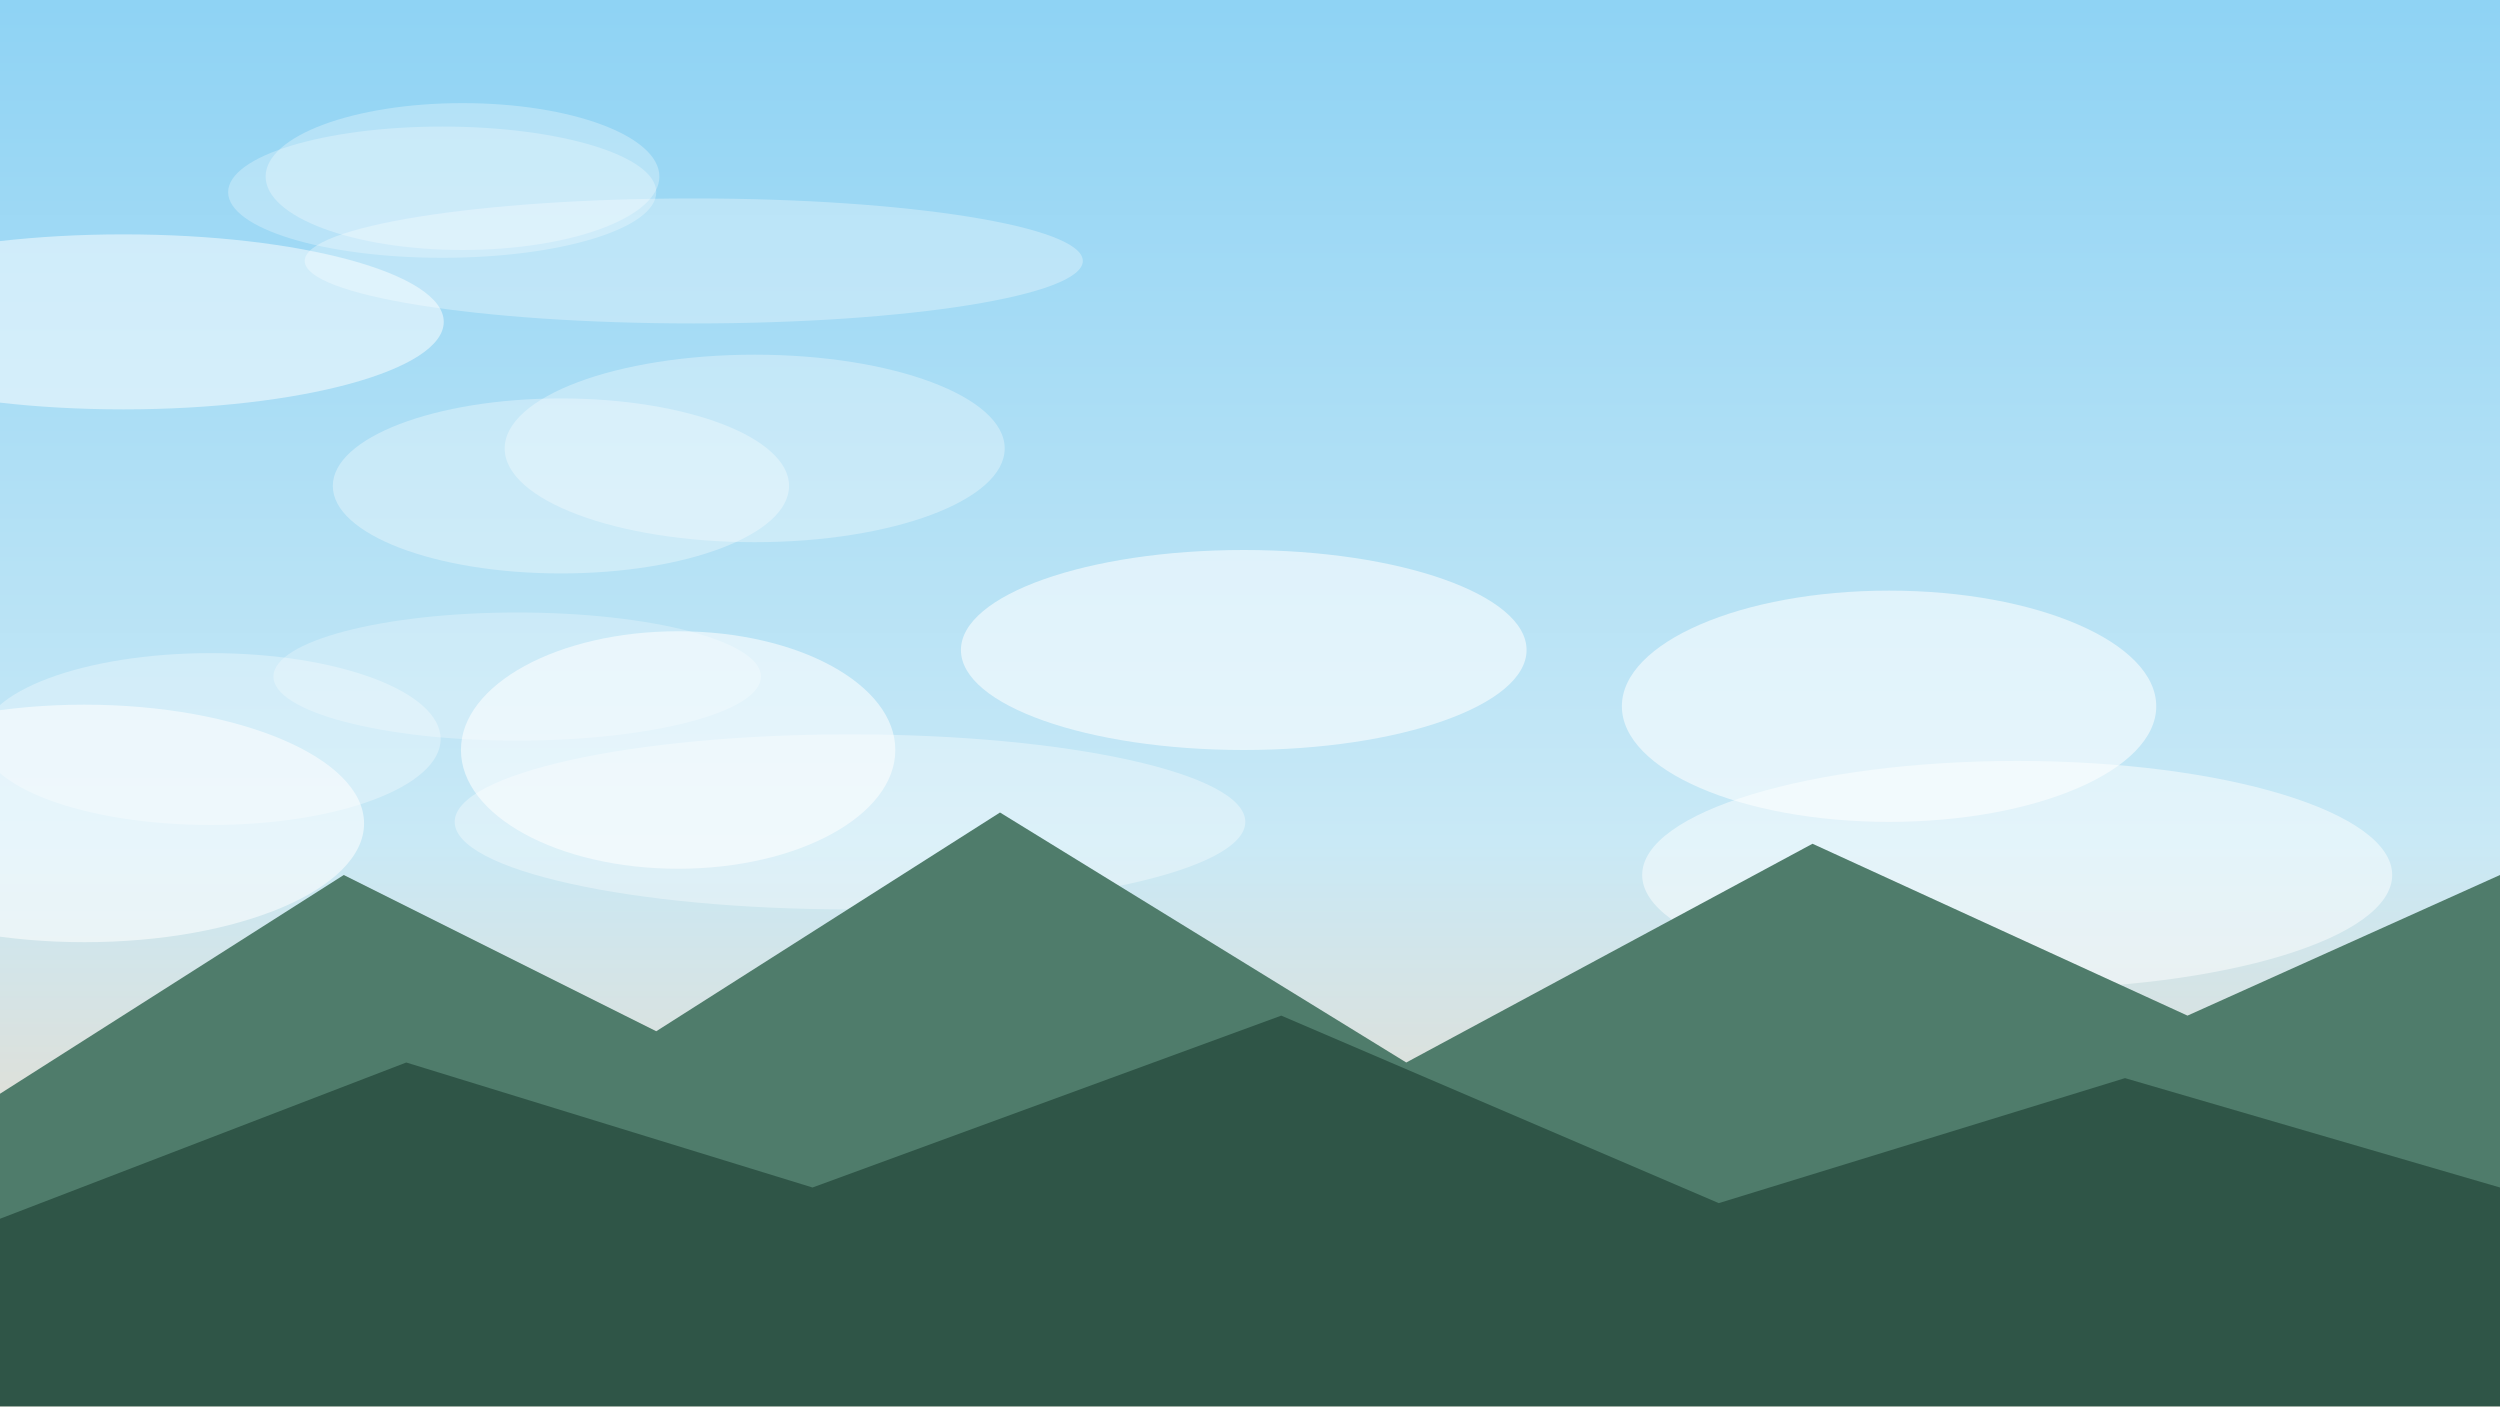
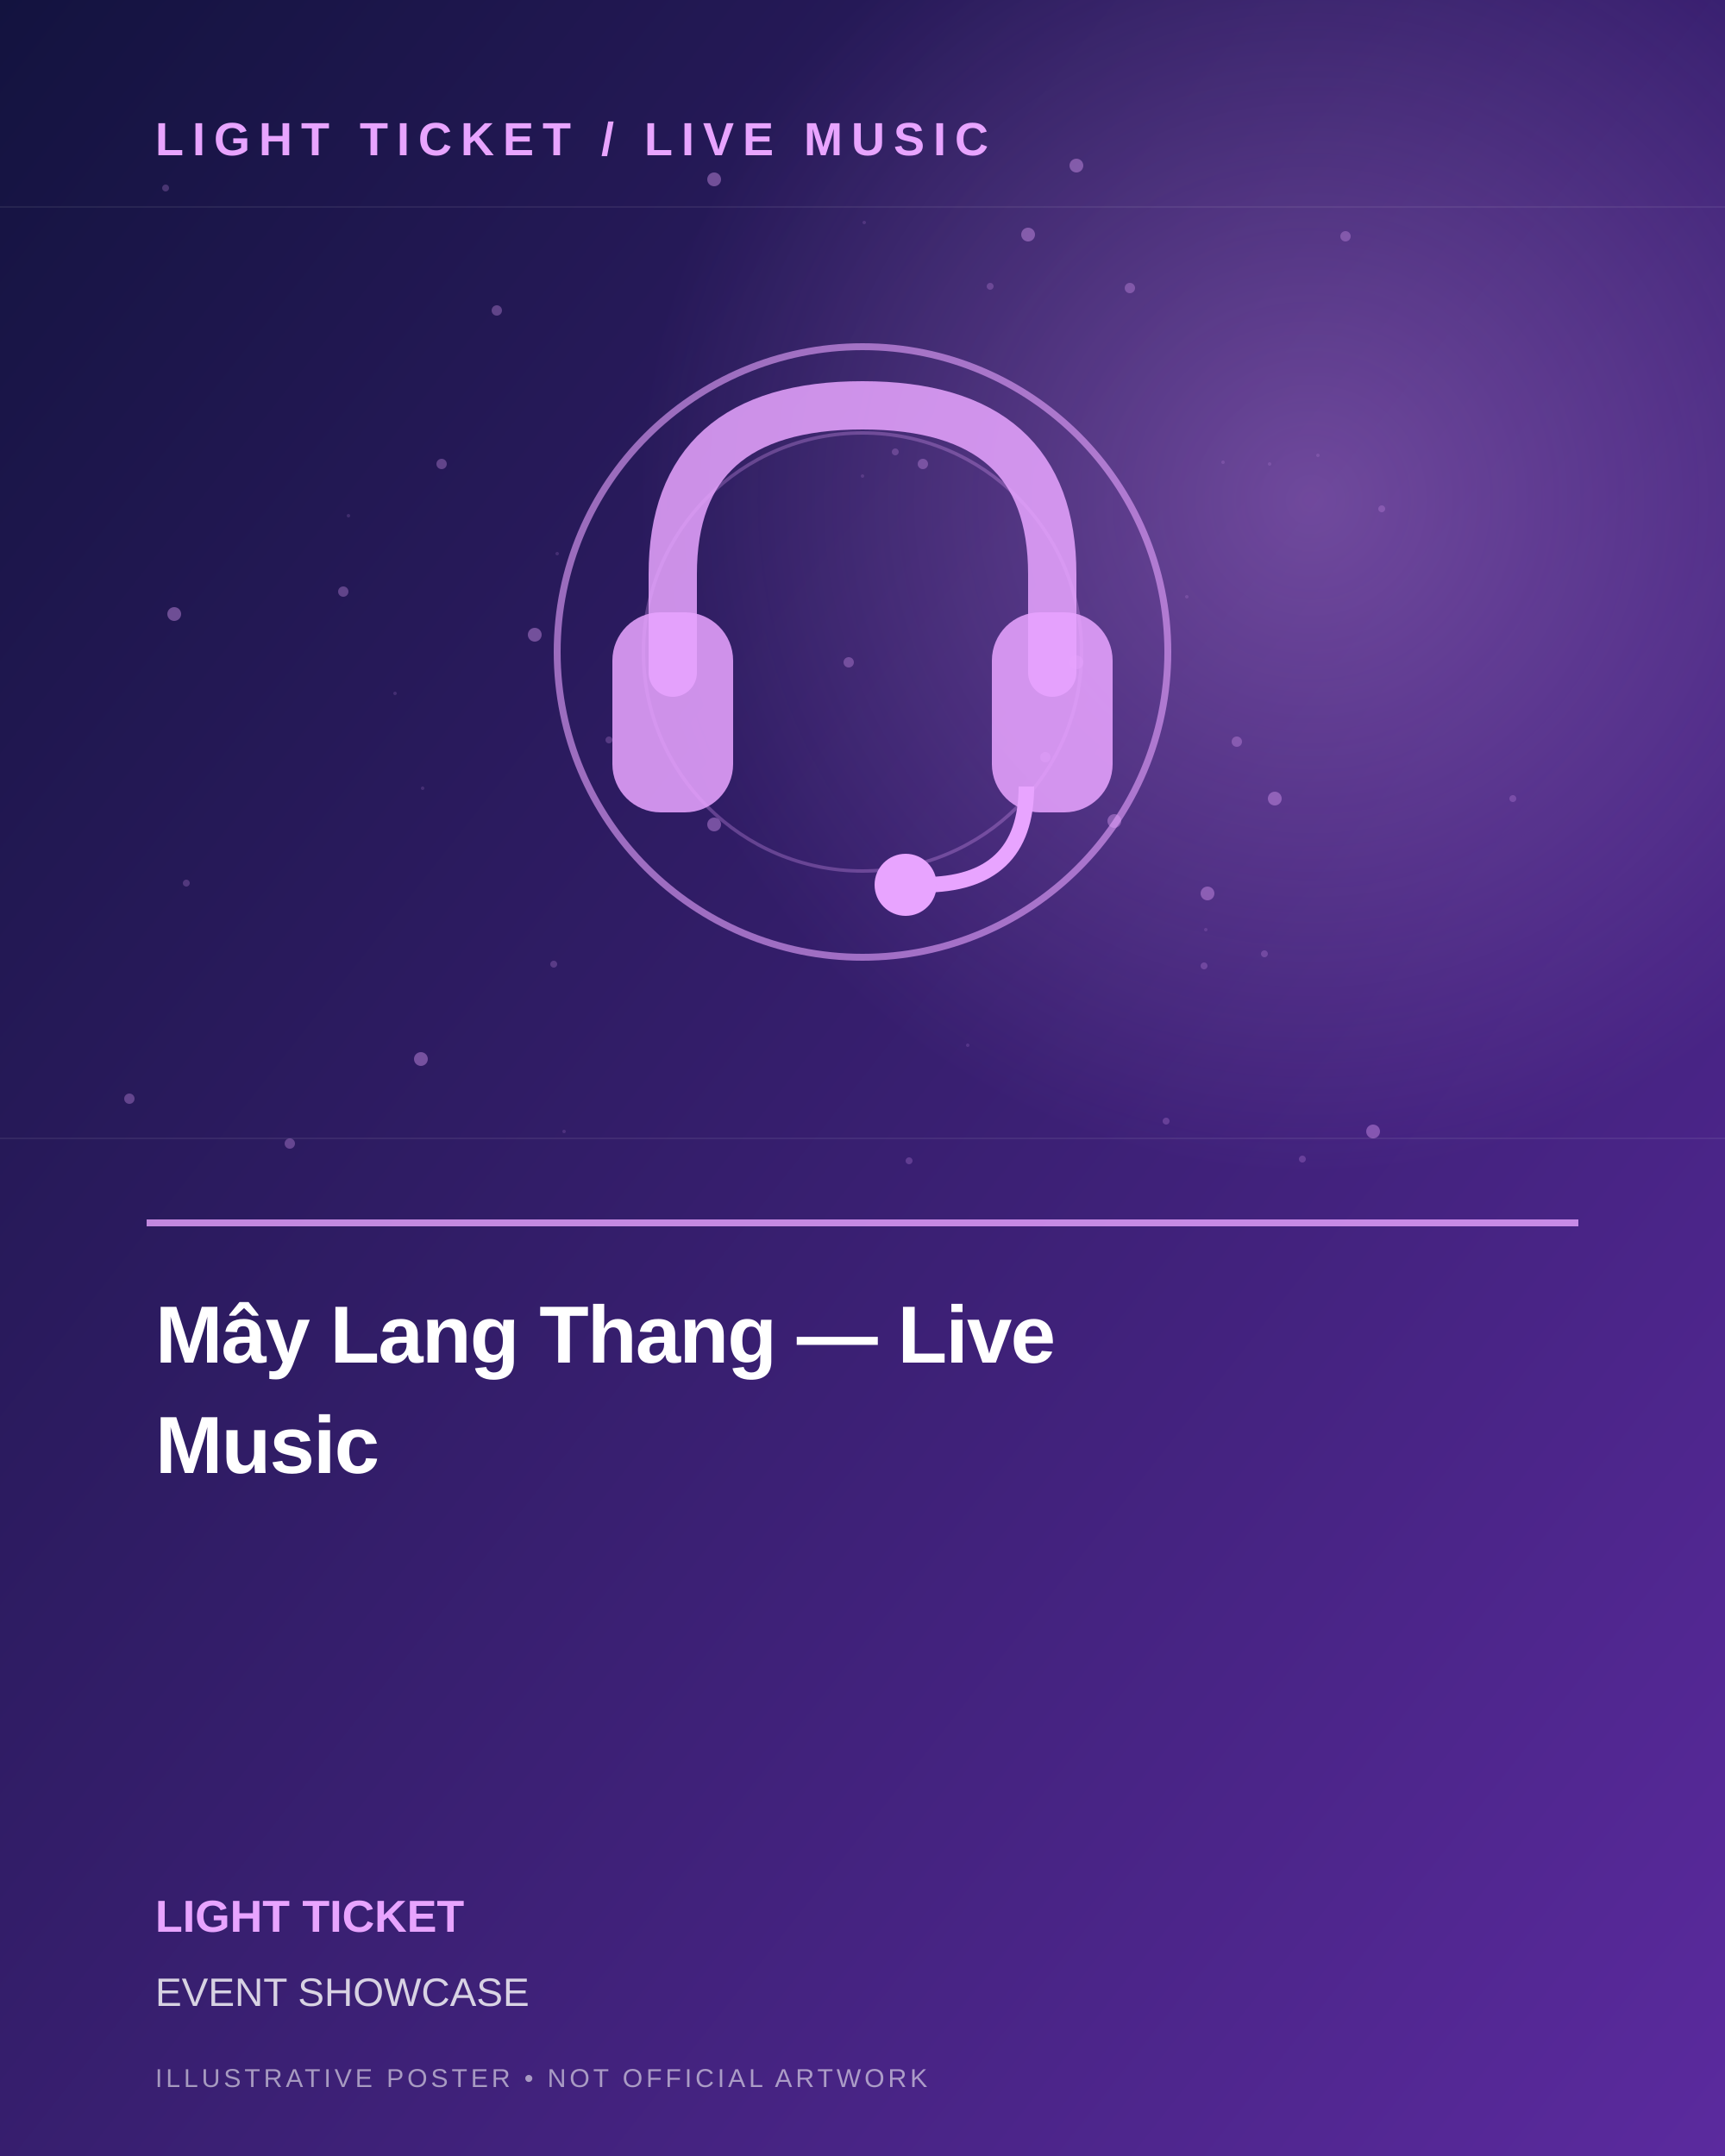
- <svg xmlns="http://www.w3.org/2000/svg" width="1600" height="900" viewBox="0 0 1600 900">
+ <svg xmlns="http://www.w3.org/2000/svg" width="1000" height="1250" viewBox="0 0 1000 1250" role="img" aria-label="Poster minh họa: Mây Lang Thang — Live Music">
  <defs>
-     <linearGradient id="cg" x1="0" y1="0" x2="0" y2="1">
-       <stop offset="0" stop-color="#8fd3f4" />
-       <stop offset=".6" stop-color="#c9e9f6" />
-       <stop offset="1" stop-color="#f6d5b8" />
+     <linearGradient id="g" x1="0" y1="0" x2="1" y2="1">
+       <stop stop-color="#13133f" />
+       <stop offset="1" stop-color="#5b2a9e" />
    </linearGradient>
+     <radialGradient id="glow">
+       <stop stop-color="#e8a4ff" stop-opacity=".32" />
+       <stop offset="1" stop-color="#e8a4ff" stop-opacity="0" />
+     </radialGradient>
  </defs>
-   <rect width="1600" height="900" fill="url(#cg)" />
-   <ellipse cx="359" cy="311" rx="146" ry="56" fill="#fff" fill-opacity="0.33" />
-   <ellipse cx="79" cy="206" rx="205" ry="56" fill="#fff" fill-opacity="0.50" />
-   <ellipse cx="544" cy="526" rx="253" ry="56" fill="#fff" fill-opacity="0.35" />
-   <ellipse cx="444" cy="167" rx="249" ry="40" fill="#fff" fill-opacity="0.31" />
-   <ellipse cx="483" cy="287" rx="160" ry="60" fill="#fff" fill-opacity="0.32" />
-   <ellipse cx="796" cy="416" rx="181" ry="64" fill="#fff" fill-opacity="0.57" />
-   <ellipse cx="1291" cy="560" rx="240" ry="73" fill="#fff" fill-opacity="0.49" />
-   <ellipse cx="54" cy="527" rx="179" ry="76" fill="#fff" fill-opacity="0.56" />
-   <ellipse cx="434" cy="480" rx="139" ry="76" fill="#fff" fill-opacity="0.57" />
-   <ellipse cx="296" cy="113" rx="126" ry="47" fill="#fff" fill-opacity="0.29" />
-   <ellipse cx="331" cy="433" rx="156" ry="41" fill="#fff" fill-opacity="0.26" />
-   <ellipse cx="283" cy="123" rx="137" ry="42" fill="#fff" fill-opacity="0.27" />
-   <ellipse cx="1209" cy="452" rx="171" ry="74" fill="#fff" fill-opacity="0.56" />
-   <ellipse cx="135" cy="473" rx="147" ry="55" fill="#fff" fill-opacity="0.32" />
-   <path d="M0 700 L220 560 L420 660 L640 520 L900 680 L1160 540 L1400 650 L1600 560 L1600 900 L0 900 Z" fill="#4f7c6b" />
-   <path d="M0 780 L260 680 L520 760 L820 650 L1100 770 L1360 690 L1600 760 L1600 900 L0 900 Z" fill="#2f5547" />
+   <rect width="1000" height="1250" fill="url(#g)" />
+   <circle cx="760" cy="290" r="390" fill="url(#glow)" />
+   <path d="M0 120H1000 M0 660H1000" stroke="white" stroke-opacity=".07" />
+   <circle cx="709" cy="268" r="1" fill="#e8a4ff" opacity="0.15" />
+   <circle cx="353" cy="429" r="2" fill="#e8a4ff" opacity="0.23" />
+   <circle cx="256" cy="269" r="3" fill="#e8a4ff" opacity="0.31" />
+   <circle cx="624" cy="384" r="4" fill="#e8a4ff" opacity="0.39" />
+   <circle cx="561" cy="606" r="1" fill="#e8a4ff" opacity="0.15" />
+   <circle cx="801" cy="295" r="2" fill="#e8a4ff" opacity="0.23" />
+   <circle cx="780" cy="137" r="3" fill="#e8a4ff" opacity="0.31" />
+   <circle cx="739" cy="463" r="4" fill="#e8a4ff" opacity="0.39" />
+   <circle cx="323" cy="321" r="1" fill="#e8a4ff" opacity="0.15" />
+   <circle cx="527" cy="673" r="2" fill="#e8a4ff" opacity="0.23" />
+   <circle cx="717" cy="430" r="3" fill="#e8a4ff" opacity="0.31" />
+   <circle cx="310" cy="368" r="4" fill="#e8a4ff" opacity="0.39" />
+   <circle cx="327" cy="656" r="1" fill="#e8a4ff" opacity="0.15" />
+   <circle cx="755" cy="672" r="2" fill="#e8a4ff" opacity="0.23" />
+   <circle cx="168" cy="663" r="3" fill="#e8a4ff" opacity="0.31" />
+   <circle cx="796" cy="656" r="4" fill="#e8a4ff" opacity="0.39" />
+   <circle cx="764" cy="264" r="1" fill="#e8a4ff" opacity="0.15" />
+   <circle cx="733" cy="553" r="2" fill="#e8a4ff" opacity="0.23" />
+   <circle cx="492" cy="384" r="3" fill="#e8a4ff" opacity="0.31" />
+   <circle cx="414" cy="104" r="4" fill="#e8a4ff" opacity="0.39" />
+   <circle cx="500" cy="276" r="1" fill="#e8a4ff" opacity="0.15" />
+   <circle cx="676" cy="650" r="2" fill="#e8a4ff" opacity="0.23" />
+   <circle cx="516" cy="524" r="3" fill="#e8a4ff" opacity="0.31" />
+   <circle cx="646" cy="476" r="4" fill="#e8a4ff" opacity="0.39" />
+   <circle cx="202" cy="299" r="1" fill="#e8a4ff" opacity="0.15" />
+   <circle cx="108" cy="512" r="2" fill="#e8a4ff" opacity="0.23" />
+   <circle cx="606" cy="439" r="3" fill="#e8a4ff" opacity="0.31" />
+   <circle cx="244" cy="614" r="4" fill="#e8a4ff" opacity="0.39" />
+   <circle cx="736" cy="269" r="1" fill="#e8a4ff" opacity="0.15" />
+   <circle cx="574" cy="166" r="2" fill="#e8a4ff" opacity="0.23" />
+   <circle cx="288" cy="180" r="3" fill="#e8a4ff" opacity="0.31" />
+   <circle cx="700" cy="518" r="4" fill="#e8a4ff" opacity="0.39" />
+   <circle cx="245" cy="457" r="1" fill="#e8a4ff" opacity="0.15" />
+   <circle cx="877" cy="463" r="2" fill="#e8a4ff" opacity="0.23" />
+   <circle cx="655" cy="167" r="3" fill="#e8a4ff" opacity="0.31" />
+   <circle cx="596" cy="136" r="4" fill="#e8a4ff" opacity="0.39" />
+   <circle cx="699" cy="539" r="1" fill="#e8a4ff" opacity="0.15" />
+   <circle cx="698" cy="560" r="2" fill="#e8a4ff" opacity="0.23" />
+   <circle cx="199" cy="343" r="3" fill="#e8a4ff" opacity="0.31" />
+   <circle cx="101" cy="356" r="4" fill="#e8a4ff" opacity="0.39" />
+   <circle cx="688" cy="346" r="1" fill="#e8a4ff" opacity="0.15" />
+   <circle cx="96" cy="109" r="2" fill="#e8a4ff" opacity="0.23" />
+   <circle cx="535" cy="269" r="3" fill="#e8a4ff" opacity="0.31" />
+   <circle cx="624" cy="96" r="4" fill="#e8a4ff" opacity="0.39" />
+   <circle cx="501" cy="129" r="1" fill="#e8a4ff" opacity="0.15" />
+   <circle cx="321" cy="559" r="2" fill="#e8a4ff" opacity="0.23" />
+   <circle cx="75" cy="637" r="3" fill="#e8a4ff" opacity="0.31" />
+   <circle cx="414" cy="478" r="4" fill="#e8a4ff" opacity="0.39" />
+   <circle cx="229" cy="402" r="1" fill="#e8a4ff" opacity="0.15" />
+   <circle cx="519" cy="262" r="2" fill="#e8a4ff" opacity="0.23" />
+   <text x="90" y="90" fill="#e8a4ff" font-size="27" font-weight="700" letter-spacing="5" font-family="Arial, DejaVu Sans, sans-serif">LIGHT TICKET   /   LIVE MUSIC</text>
+   <circle cx="500" cy="378" r="177" stroke="#e8a4ff" stroke-width="4" fill="none" opacity=".6" />
+   <circle cx="500" cy="378" r="127" stroke="#e8a4ff" stroke-width="2" fill="none" opacity=".28" />
+   <path d="M390 390V333Q390 235 500 235Q610 235 610 333V390" fill="none" stroke="#e8a4ff" stroke-width="28" stroke-linecap="round" opacity=".85" />
+   <rect x="355" y="355" width="70" height="116" rx="28" fill="#e8a4ff" opacity=".86" />
+   <rect x="575" y="355" width="70" height="116" rx="28" fill="#e8a4ff" opacity=".86" />
+   <path d="M535 513Q595 513 595 456" stroke="#e8a4ff" stroke-width="9" fill="none" />
+   <circle cx="525" cy="513" r="18" fill="#e8a4ff" />
+   <path d="M85 709H915" stroke="#e8a4ff" stroke-opacity=".8" stroke-width="4" />
+   <g font-family="Arial, DejaVu Sans, sans-serif">
+     <text x="90" y="790" font-size="47" font-weight="800" letter-spacing="-0.8" fill="white">Mây Lang Thang — Live</text>
+     <text x="90" y="854" font-size="47" font-weight="800" letter-spacing="-0.8" fill="white">Music</text>
+     <text x="90" y="1120" font-size="26" fill="#e8a4ff" font-weight="700">LIGHT TICKET</text>
+     <text x="90" y="1163" font-size="23" fill="#ffffff" opacity=".8">EVENT SHOWCASE</text>
+     <text x="90" y="1210" font-size="15" fill="white" opacity=".55" letter-spacing="2">ILLUSTRATIVE POSTER • NOT OFFICIAL ARTWORK</text>
+   </g>
</svg>
